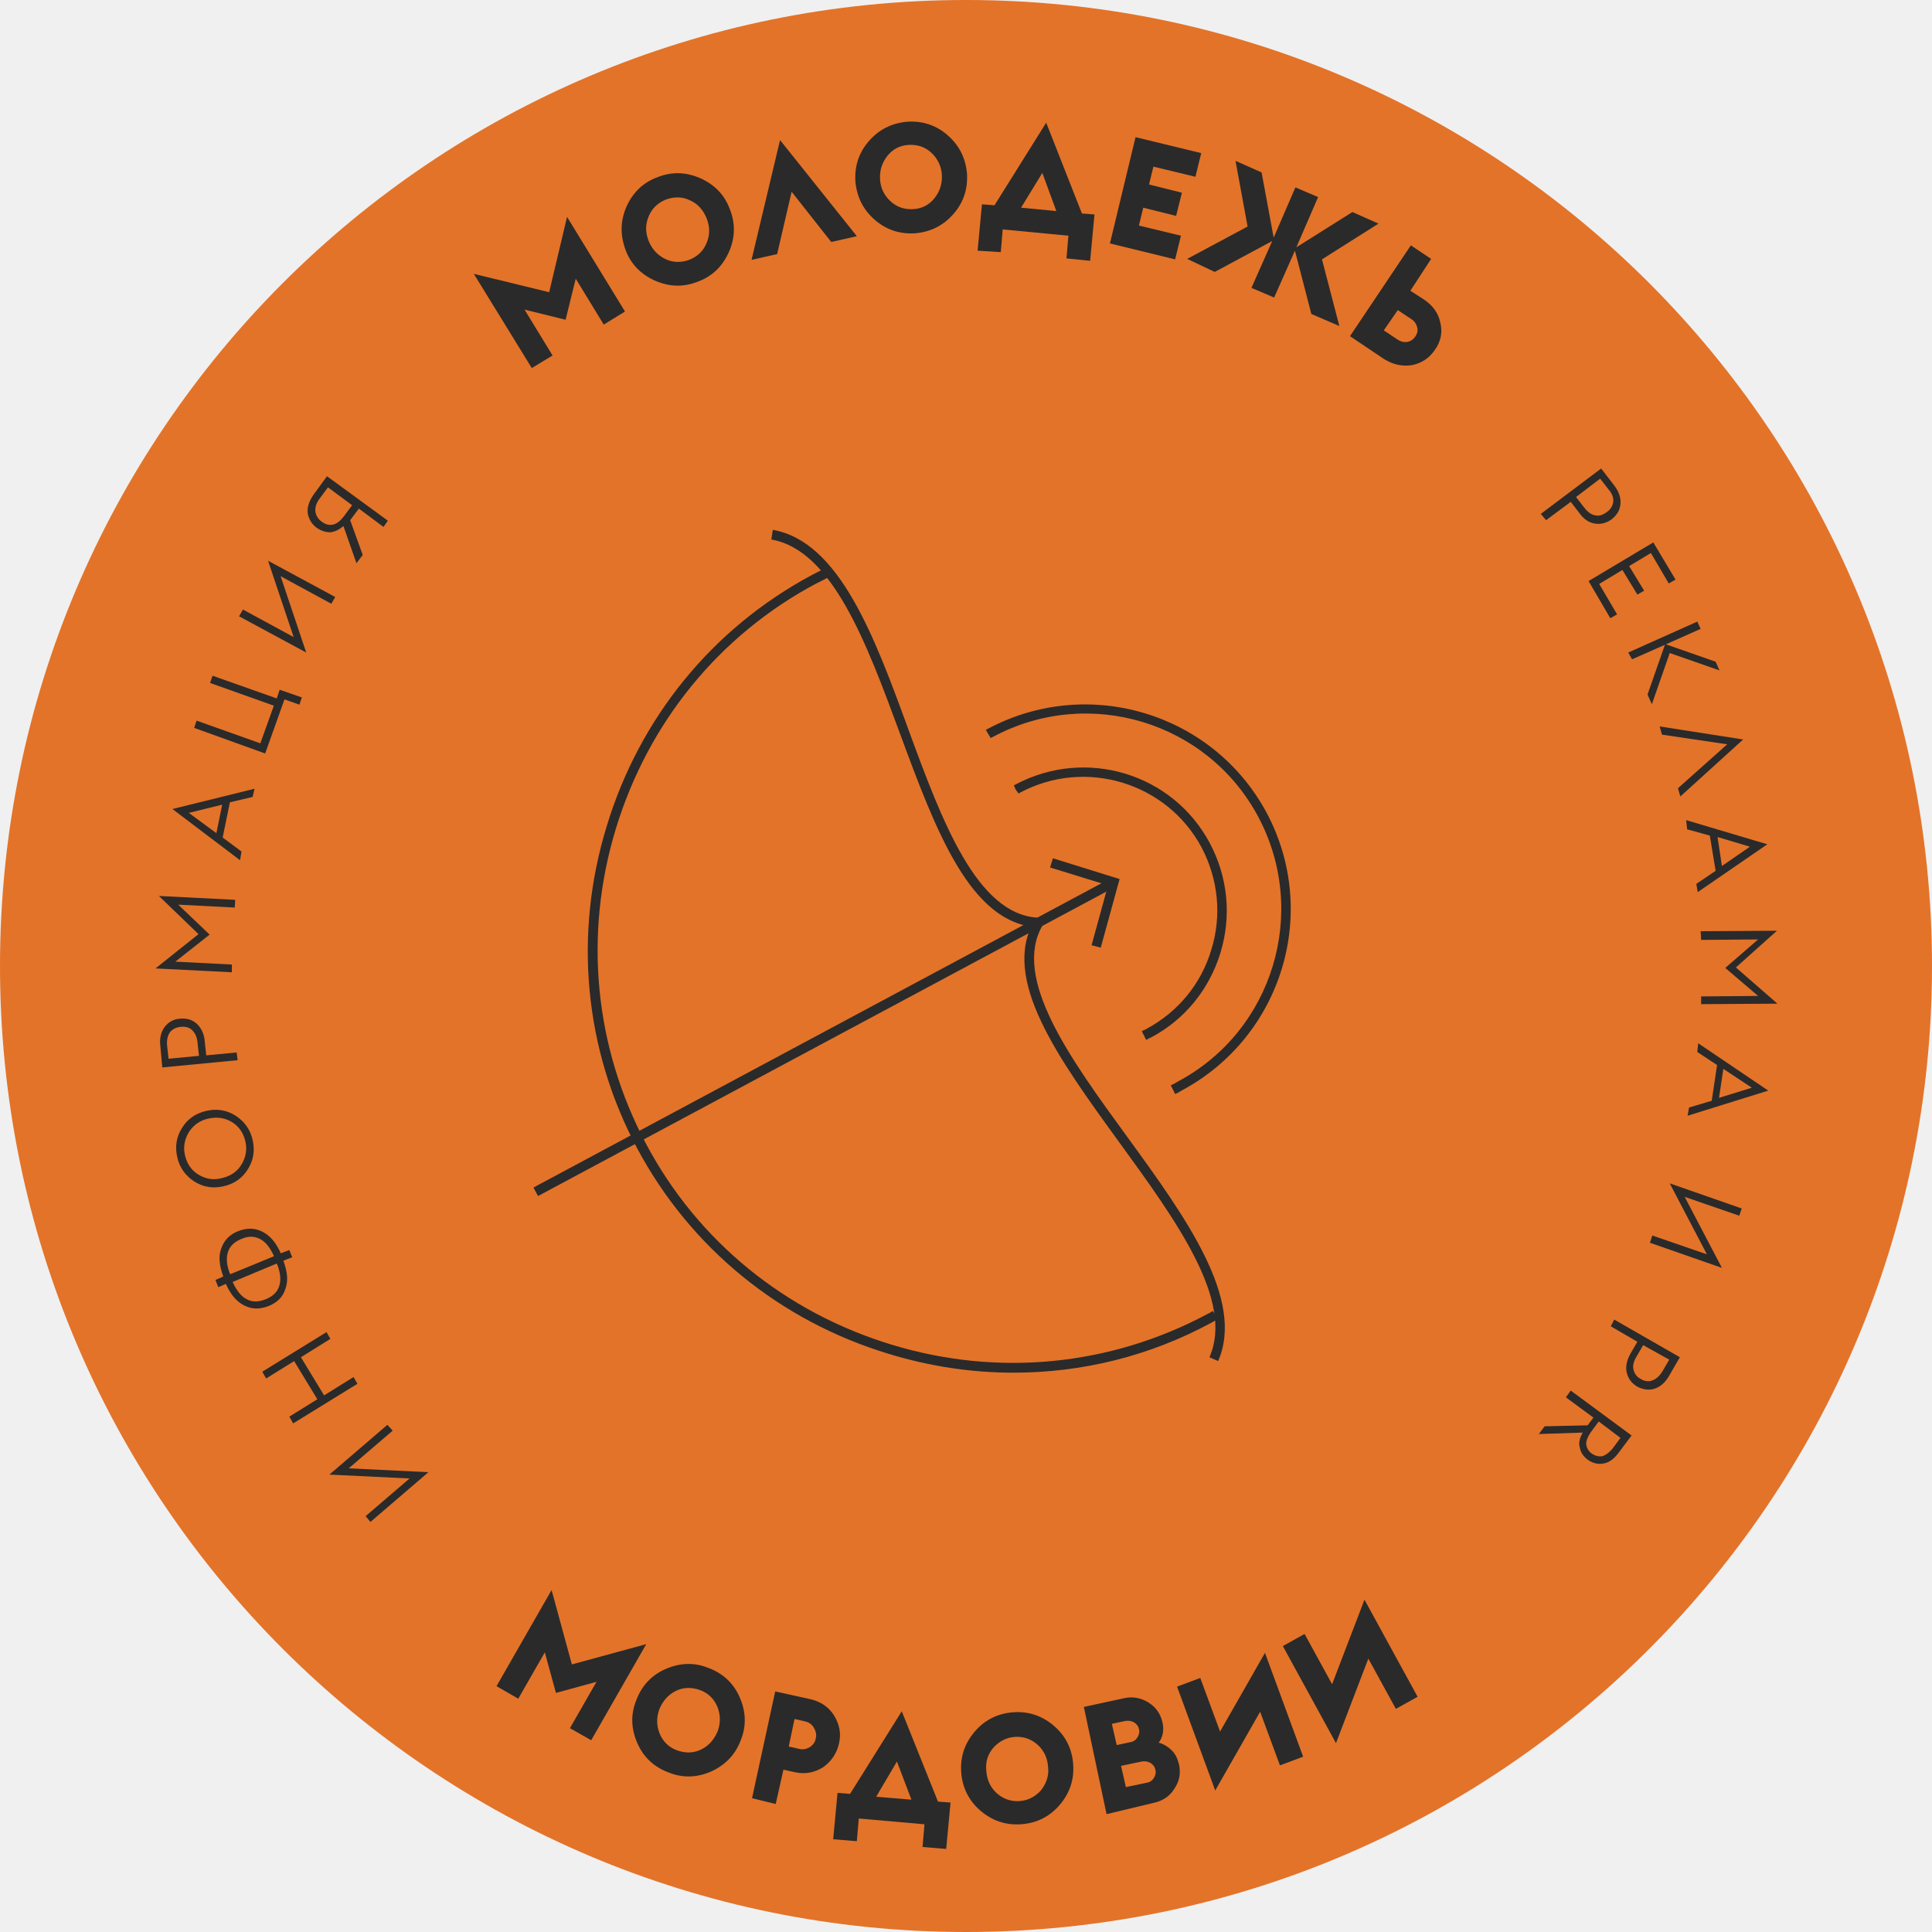
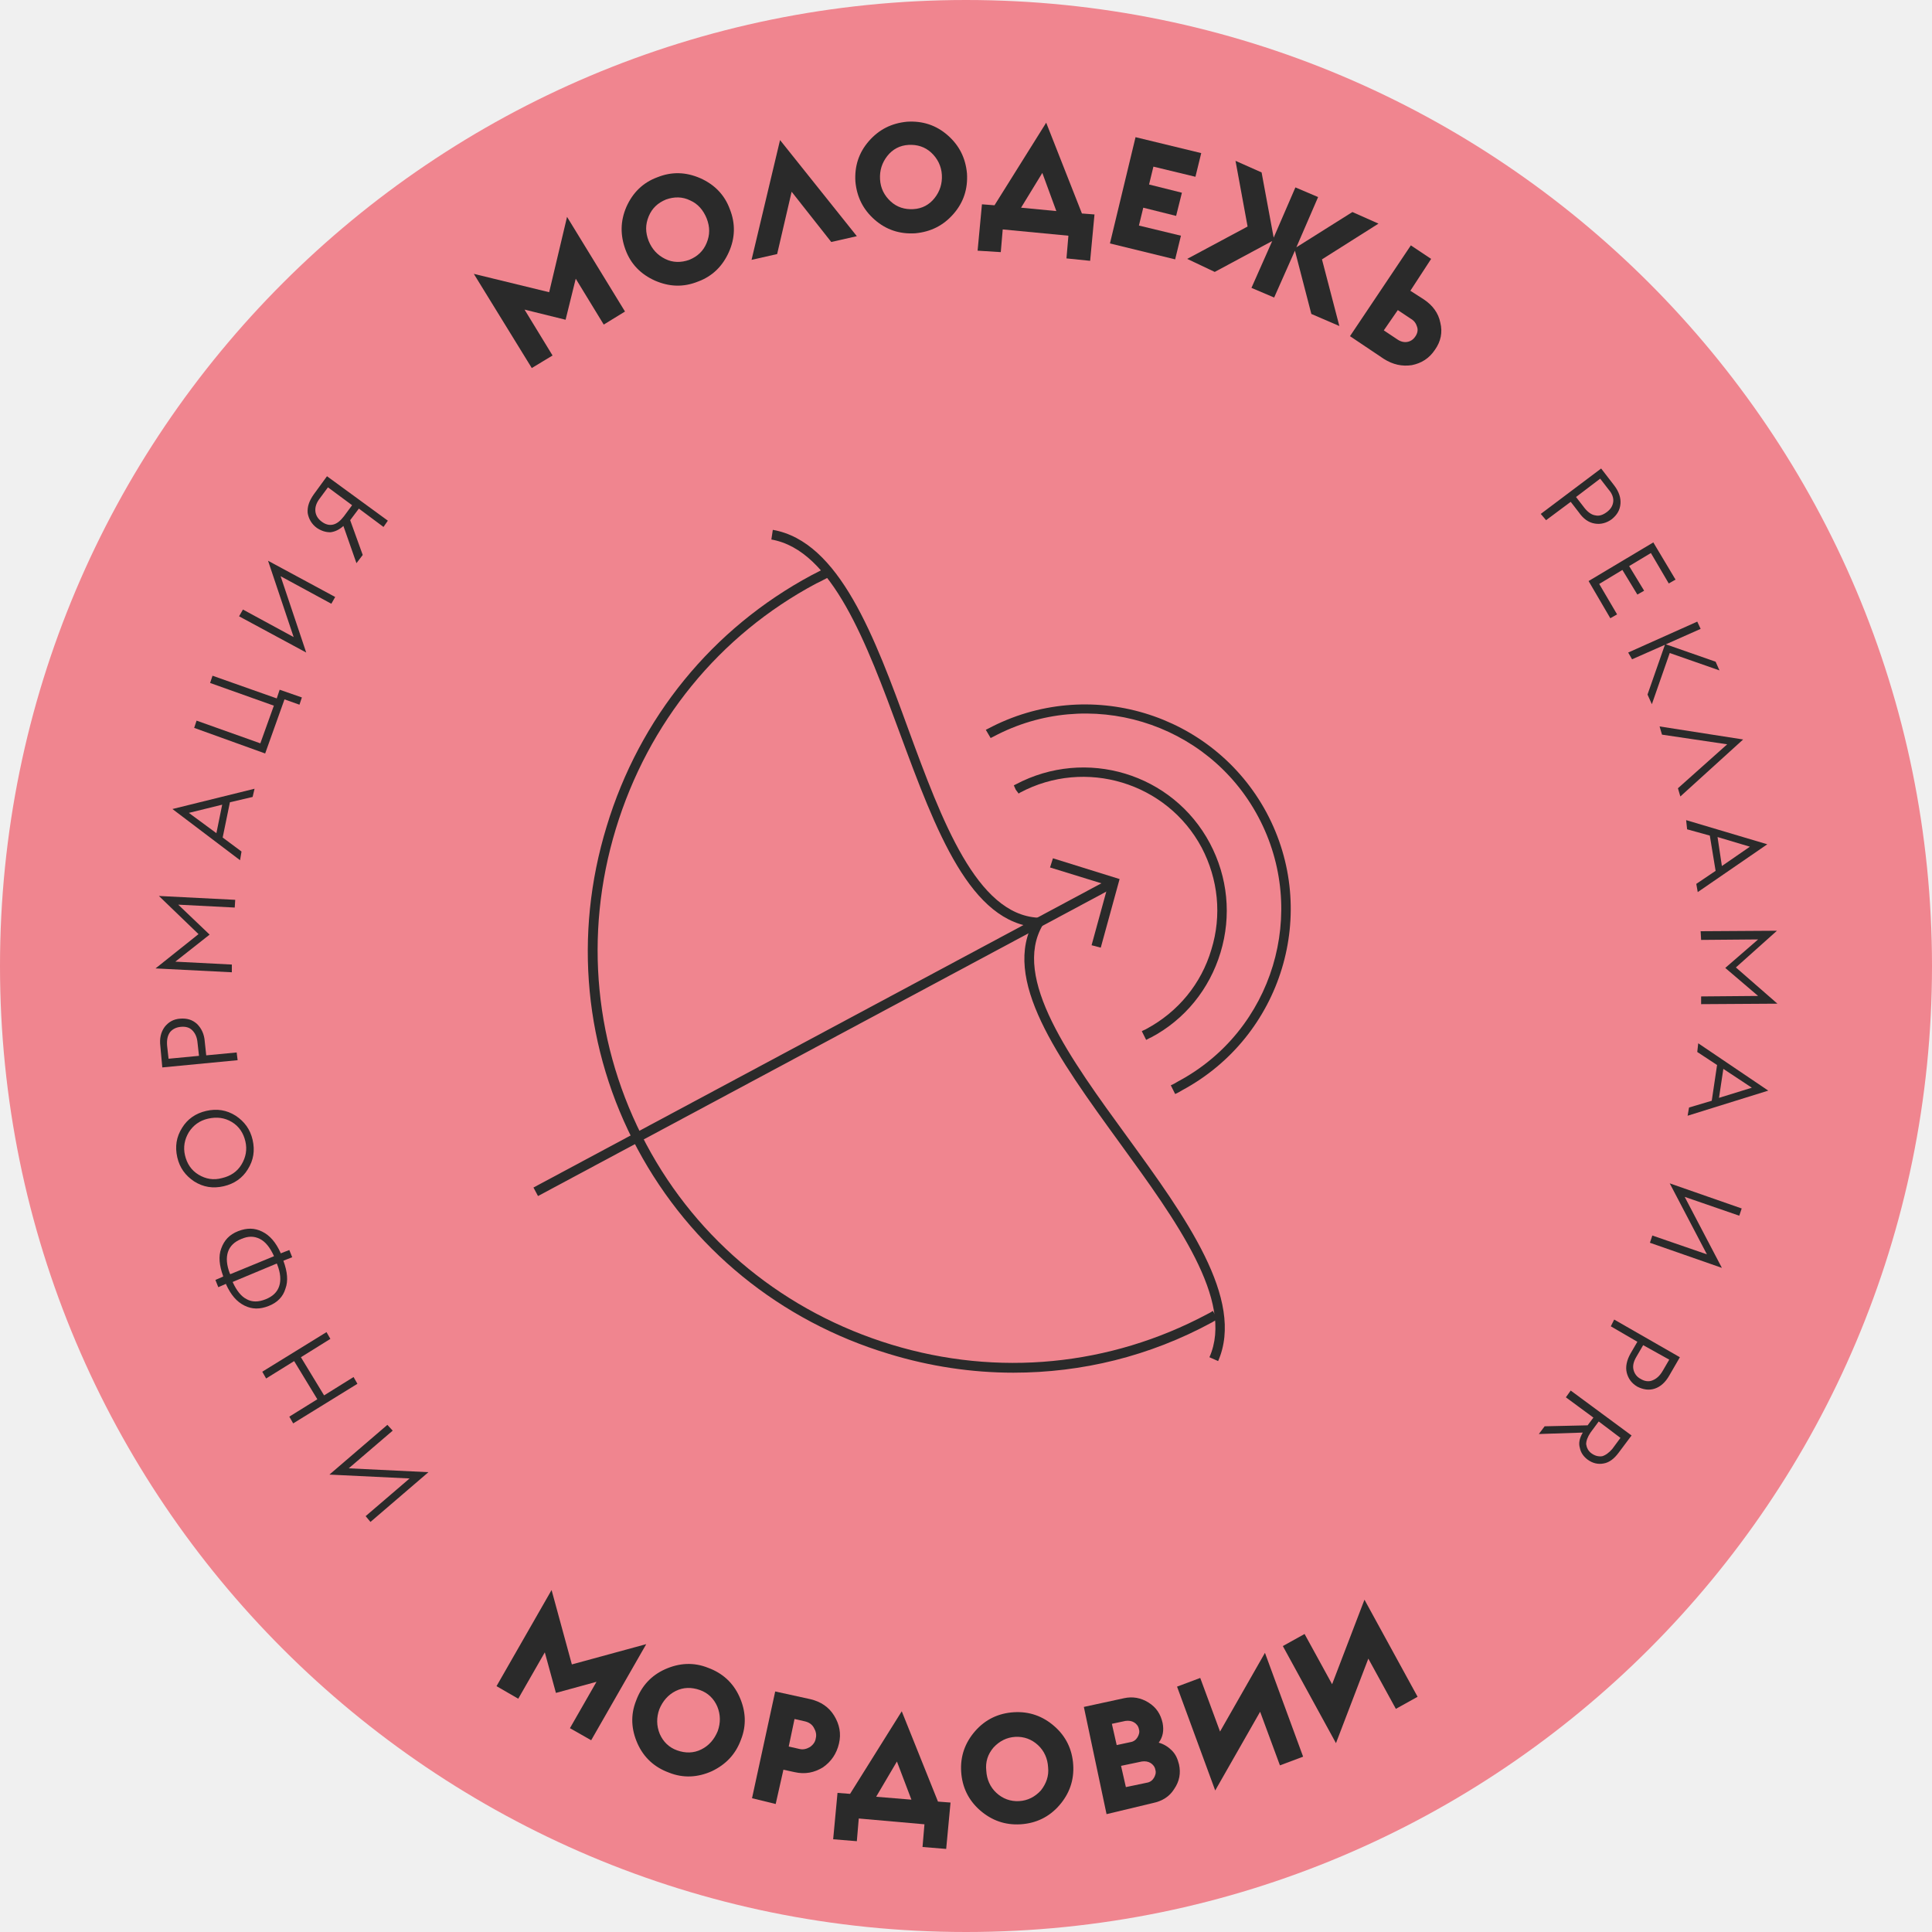
<svg xmlns="http://www.w3.org/2000/svg" width="232" height="232" viewBox="0 0 232 232" fill="none">
-   <g clip-path="url(#clip0_264_299)">
-     <path d="M116 232C180.065 232 232 180.065 232 116C232 51.935 180.065 0 116 0C51.935 0 0 51.935 0 116C0 180.065 51.935 232 116 232Z" fill="#E37329" />
+   <g clip-path="url(#clip0_372_244)">
+     <path d="M116 232C180.065 232 232 180.065 232 116C232 51.935 180.065 0 116 0C51.935 0 0 51.935 0 116C0 180.065 51.935 232 116 232Z" fill="#F0858F" />
    <path d="M63.858 44.196L56.898 32.886L65.946 35.09L68.092 26.042L75.052 37.41L72.5 38.976L69.136 33.466L67.918 38.396L62.988 37.178L66.352 42.688L63.858 44.196Z" fill="#2A2A2A" />
-     <path d="M87.522 30.276C86.768 31.958 85.55 33.176 83.81 33.814C82.07 34.51 80.388 34.452 78.648 33.698C76.966 32.944 75.748 31.726 75.11 29.986C74.472 28.246 74.472 26.564 75.226 24.824C75.98 23.142 77.198 21.924 78.938 21.286C80.678 20.59 82.36 20.648 84.1 21.402C85.782 22.156 87 23.374 87.638 25.114C88.334 26.854 88.276 28.594 87.522 30.276ZM79.866 31.088C80.794 31.552 81.78 31.552 82.766 31.204C83.752 30.798 84.448 30.16 84.854 29.174C85.26 28.188 85.26 27.26 84.854 26.216C84.448 25.23 83.81 24.476 82.882 24.07C81.954 23.606 80.968 23.606 79.982 23.954C78.996 24.36 78.3 24.998 77.894 25.984C77.488 26.97 77.488 27.898 77.894 28.942C78.3 29.928 78.938 30.624 79.866 31.088Z" fill="#2A2A2A" />
+     <path d="M87.523 30.276C86.769 31.958 85.551 33.176 83.811 33.814C82.071 34.51 80.389 34.452 78.649 33.698C76.967 32.944 75.749 31.726 75.111 29.986C74.473 28.246 74.473 26.564 75.227 24.824C75.981 23.142 77.199 21.924 78.939 21.286C80.679 20.59 82.361 20.648 84.101 21.402C85.783 22.156 87.001 23.374 87.639 25.114C88.335 26.854 88.277 28.594 87.523 30.276ZM79.867 31.088C80.795 31.552 81.781 31.552 82.767 31.204C83.753 30.798 84.449 30.16 84.855 29.174C85.261 28.188 85.261 27.26 84.855 26.216C84.449 25.23 83.811 24.476 82.883 24.07C81.955 23.606 80.969 23.606 79.983 23.954C78.997 24.36 78.301 24.998 77.895 25.984C77.489 26.97 77.489 27.898 77.895 28.942C78.301 29.928 78.939 30.624 79.867 31.088Z" fill="#2A2A2A" />
    <path d="M90.248 31.204L93.67 16.82L102.892 28.362L99.818 29.058L95.062 23.026L93.322 30.508L90.248 31.204Z" fill="#2A2A2A" />
    <path d="M114.493 25.694C113.275 27.086 111.767 27.84 109.911 28.014C108.055 28.13 106.431 27.608 105.039 26.39C103.647 25.172 102.893 23.664 102.719 21.808C102.603 19.952 103.125 18.328 104.343 16.936C105.561 15.544 107.069 14.79 108.925 14.616C110.781 14.5 112.405 15.022 113.797 16.24C115.189 17.458 115.943 18.966 116.117 20.822C116.233 22.678 115.711 24.302 114.493 25.694ZM106.953 24.186C107.707 24.882 108.635 25.172 109.679 25.114C110.723 25.056 111.593 24.592 112.231 23.78C112.869 22.968 113.159 22.04 113.101 20.996C113.043 19.952 112.579 19.024 111.825 18.328C111.071 17.632 110.143 17.342 109.099 17.4C108.055 17.458 107.185 17.922 106.547 18.734C105.909 19.546 105.619 20.474 105.677 21.518C105.735 22.62 106.199 23.49 106.953 24.186Z" fill="#2A2A2A" />
    <path d="M117.393 30.102L117.915 24.534L119.423 24.65L125.629 14.732L129.921 25.636L131.429 25.752L130.907 31.32L128.065 31.03L128.297 28.304L120.409 27.55L120.177 30.276L117.393 30.102ZM126.847 25.346L125.165 20.764L122.613 24.94L126.847 25.346Z" fill="#2A2A2A" />
-     <path d="M133.284 29.232L136.358 16.472L144.246 18.386L143.55 21.228L138.504 20.01L137.982 22.156L141.926 23.142L141.23 25.926L137.286 24.94L136.764 27.086L141.81 28.304L141.114 31.146L133.284 29.232Z" fill="#2A2A2A" />
+     <path d="M133.285 29.232L136.359 16.472L144.247 18.386L143.551 21.228L138.505 20.01L137.983 22.156L141.927 23.142L141.231 25.926L137.287 24.94L136.765 27.086L141.811 28.304L141.115 31.146L133.285 29.232Z" fill="#2A2A2A" />
    <path d="M142.564 31.088L149.814 27.202L148.364 19.314L151.496 20.706L152.946 28.536L155.556 22.504L158.282 23.664L155.672 29.696L162.4 25.462L165.532 26.854L158.746 31.146L160.834 39.15L157.47 37.7L155.498 30.102L153.004 35.728L150.278 34.568L152.772 28.942L145.87 32.654L142.564 31.088Z" fill="#2A2A2A" />
-     <path d="M169.36 34.916L170.984 35.96C172.028 36.656 172.724 37.584 172.956 38.744C173.246 39.904 173.014 41.006 172.318 41.992C171.622 43.036 170.694 43.616 169.534 43.848C168.374 44.022 167.272 43.79 166.17 43.094L162.11 40.368L169.418 29.464L171.854 31.088L169.36 34.916ZM166.17 39.672L167.736 40.716C168.142 41.006 168.548 41.122 168.954 41.064C169.36 41.006 169.708 40.774 169.94 40.426C170.23 40.02 170.288 39.614 170.172 39.266C170.056 38.86 169.824 38.512 169.418 38.28L167.852 37.236L166.17 39.672Z" fill="#2A2A2A" />
-     <path d="M59.624 202.478L66.236 190.936L68.672 199.868L77.604 197.432L70.992 208.974L68.44 207.524L71.63 201.956L66.758 203.29L65.424 198.418L62.234 203.986L59.624 202.478Z" fill="#2A2A2A" />
+     <path d="M169.361 34.916L170.985 35.96C172.029 36.656 172.725 37.584 172.957 38.744C173.247 39.904 173.015 41.006 172.319 41.992C171.623 43.036 170.695 43.616 169.535 43.848C168.375 44.022 167.273 43.79 166.171 43.094L162.111 40.368L169.419 29.464L171.855 31.088L169.361 34.916ZM166.171 39.672L167.737 40.716C168.143 41.006 168.549 41.122 168.955 41.064C169.361 41.006 169.709 40.774 169.941 40.426C170.231 40.02 170.289 39.614 170.173 39.266C170.057 38.86 169.825 38.512 169.419 38.28L167.853 37.236L166.171 39.672Z" fill="#2A2A2A" />
+     <path d="M59.623 202.478L66.235 190.936L68.671 199.868L77.603 197.432L70.991 208.974L68.439 207.524L71.629 201.956L66.757 203.29L65.423 198.418L62.233 203.986L59.623 202.478Z" fill="#2A2A2A" />
    <path d="M85.492 212.686C83.81 213.44 82.07 213.556 80.33 212.86C78.59 212.222 77.314 211.062 76.56 209.38C75.806 207.698 75.69 205.958 76.386 204.218C77.024 202.478 78.184 201.202 79.866 200.448C81.548 199.694 83.288 199.578 85.028 200.274C86.768 200.912 88.044 202.072 88.798 203.754C89.552 205.436 89.668 207.176 88.972 208.916C88.334 210.656 87.174 211.874 85.492 212.686ZM79.228 208.22C79.634 209.148 80.33 209.844 81.316 210.192C82.302 210.54 83.288 210.54 84.216 210.076C85.144 209.612 85.782 208.858 86.188 207.872C86.536 206.886 86.536 205.9 86.13 204.914C85.724 203.986 85.028 203.29 84.042 202.942C83.056 202.594 82.07 202.594 81.142 203.058C80.214 203.522 79.576 204.276 79.17 205.262C78.822 206.248 78.822 207.234 79.228 208.22Z" fill="#2A2A2A" />
-     <path d="M90.306 215.934L93.09 203.116L97.324 204.044C98.542 204.334 99.528 204.972 100.166 206.016C100.804 207.06 101.036 208.162 100.746 209.38C100.456 210.598 99.818 211.526 98.832 212.222C97.788 212.86 96.686 213.092 95.41 212.802L94.076 212.512L93.148 216.63L90.306 215.934ZM94.714 209.728L95.99 210.018C96.454 210.134 96.86 210.018 97.266 209.786C97.672 209.496 97.904 209.148 97.962 208.742C98.078 208.278 97.962 207.872 97.73 207.466C97.498 207.06 97.15 206.828 96.686 206.712L95.41 206.422L94.714 209.728Z" fill="#2A2A2A" />
-     <path d="M100.05 220.864L100.572 215.296L102.08 215.412L108.286 205.494L112.636 216.34L114.144 216.456L113.622 222.024L110.78 221.792L111.012 219.066L103.124 218.37L102.892 221.096L100.05 220.864ZM109.446 216.108L107.706 211.526L105.212 215.76L109.446 216.108Z" fill="#2A2A2A" />
-     <path d="M127.194 216.804C125.976 218.196 124.41 218.95 122.554 219.066C120.698 219.182 119.074 218.602 117.682 217.384C116.29 216.166 115.536 214.6 115.42 212.744C115.304 210.888 115.884 209.264 117.102 207.872C118.32 206.48 119.886 205.726 121.742 205.61C123.598 205.494 125.222 206.074 126.614 207.292C128.006 208.51 128.76 210.076 128.876 211.932C128.992 213.788 128.412 215.412 127.194 216.804ZM119.654 215.296C120.408 215.992 121.336 216.34 122.38 216.282C123.424 216.224 124.294 215.76 124.99 215.006C125.628 214.194 125.976 213.266 125.86 212.222C125.802 211.178 125.396 210.25 124.642 209.554C123.888 208.858 122.96 208.51 121.916 208.568C120.872 208.626 120.002 209.09 119.306 209.844C118.61 210.656 118.32 211.584 118.436 212.628C118.494 213.672 118.9 214.6 119.654 215.296Z" fill="#2A2A2A" />
+     <path d="M90.305 215.934L93.089 203.116L97.323 204.044C98.541 204.334 99.527 204.972 100.165 206.016C100.803 207.06 101.035 208.162 100.745 209.38C100.455 210.598 99.817 211.526 98.831 212.222C97.787 212.86 96.685 213.092 95.409 212.802L94.075 212.512L93.147 216.63L90.305 215.934ZM94.713 209.728L95.989 210.018C96.453 210.134 96.859 210.018 97.265 209.786C97.671 209.496 97.903 209.148 97.961 208.742C98.077 208.278 97.961 207.872 97.729 207.466C97.497 207.06 97.149 206.828 96.685 206.712L95.409 206.422L94.713 209.728Z" fill="#2A2A2A" />
+     <path d="M100.049 220.864L100.571 215.296L102.079 215.412L108.285 205.494L112.635 216.34L114.143 216.456L113.621 222.024L110.779 221.792L111.011 219.066L103.123 218.37L102.891 221.096L100.049 220.864ZM109.445 216.108L107.705 211.526L105.211 215.76L109.445 216.108Z" fill="#2A2A2A" />
+     <path d="M127.193 216.804C125.975 218.196 124.409 218.95 122.553 219.066C120.697 219.182 119.073 218.602 117.681 217.384C116.289 216.166 115.535 214.6 115.419 212.744C115.303 210.888 115.883 209.264 117.101 207.872C118.319 206.48 119.885 205.726 121.741 205.61C123.597 205.494 125.221 206.074 126.613 207.292C128.005 208.51 128.759 210.076 128.875 211.932C128.991 213.788 128.411 215.412 127.193 216.804ZM119.653 215.296C120.407 215.992 121.335 216.34 122.379 216.282C123.423 216.224 124.293 215.76 124.989 215.006C125.627 214.194 125.975 213.266 125.859 212.222C125.801 211.178 125.395 210.25 124.641 209.554C123.887 208.858 122.959 208.51 121.915 208.568C120.871 208.626 120.001 209.09 119.305 209.844C118.609 210.656 118.319 211.584 118.435 212.628C118.493 213.672 118.899 214.6 119.653 215.296Z" fill="#2A2A2A" />
    <path d="M132.878 217.848L130.152 204.972L134.966 203.928C136.01 203.696 136.996 203.87 137.924 204.45C138.852 205.03 139.374 205.842 139.606 206.886C139.78 207.756 139.664 208.568 139.142 209.264C139.78 209.438 140.302 209.786 140.708 210.192C141.172 210.656 141.404 211.178 141.578 211.874C141.81 212.918 141.636 213.904 140.998 214.832C140.418 215.76 139.548 216.282 138.446 216.514L132.878 217.848ZM134.096 209.554L135.72 209.206C136.126 209.148 136.416 208.916 136.59 208.626C136.764 208.336 136.88 207.988 136.764 207.64C136.706 207.292 136.474 207.002 136.184 206.828C135.894 206.654 135.546 206.596 135.14 206.654L133.516 207.002L134.096 209.554ZM135.198 214.6L137.692 214.078C138.098 214.02 138.388 213.788 138.562 213.498C138.736 213.208 138.852 212.86 138.736 212.512C138.678 212.164 138.446 211.874 138.156 211.7C137.866 211.526 137.518 211.468 137.112 211.526L134.618 212.048L135.198 214.6Z" fill="#2A2A2A" />
-     <path d="M145.928 215.006L141.346 202.536L144.13 201.492L146.508 207.93L151.902 198.476L156.484 210.946L153.7 211.99L151.322 205.552L145.928 215.006Z" fill="#2A2A2A" />
-     <path d="M160.428 209.322L154.048 197.664L156.658 196.214L159.964 202.246L163.85 192.096L170.23 203.754L167.62 205.204L164.314 199.172L160.428 209.322Z" fill="#2A2A2A" />
-     <path d="M51.446 176.784L44.486 182.758L43.906 182.062L49.184 177.538L39.556 177.074L46.516 171.1L47.154 171.796L41.876 176.32L51.446 176.784Z" fill="#2A2A2A" />
+     <path d="M145.926 215.006L141.344 202.536L144.128 201.492L146.506 207.93L151.9 198.476L156.482 210.946L153.698 211.99L151.32 205.552L145.926 215.006Z" fill="#2A2A2A" />
+     <path d="M160.427 209.322L154.047 197.664L156.657 196.214L159.963 202.246L163.849 192.096L170.229 203.754L167.619 205.204L164.313 199.172L160.427 209.322Z" fill="#2A2A2A" />
+     <path d="M51.447 176.784L44.487 182.758L43.907 182.062L49.185 177.538L39.557 177.074L46.517 171.1L47.155 171.796L41.877 176.32L51.447 176.784Z" fill="#2A2A2A" />
    <path d="M42.92 166.17L35.206 170.926L34.742 170.114L38.106 168.026L35.322 163.444L31.958 165.532L31.494 164.72L39.208 159.964L39.672 160.776L36.134 162.98L38.918 167.562L42.456 165.358L42.92 166.17Z" fill="#2A2A2A" />
-     <path d="M34.742 150.104L35.09 150.974L34.046 151.38V151.438C34.51 152.714 34.626 153.816 34.278 154.744C33.988 155.73 33.292 156.426 32.248 156.832C31.204 157.238 30.276 157.238 29.348 156.774C28.42 156.31 27.724 155.498 27.144 154.222V154.164L26.216 154.57L25.868 153.7L26.796 153.294V153.236C26.332 151.96 26.216 150.858 26.564 149.93C26.912 148.944 27.55 148.248 28.594 147.842C29.638 147.436 30.566 147.436 31.494 147.9C32.422 148.364 33.118 149.176 33.698 150.452V150.51L34.742 150.104ZM32.886 150.858V150.8C32.422 149.814 31.9 149.118 31.204 148.77C30.508 148.422 29.812 148.422 29 148.77C28.13 149.118 27.608 149.64 27.376 150.336C27.144 151.032 27.202 151.902 27.608 152.946L27.666 153.004L32.886 150.858ZM33.234 151.728L27.956 153.932V153.99C28.42 154.976 28.942 155.672 29.638 156.02C30.276 156.368 31.03 156.368 31.9 156.02C32.77 155.672 33.292 155.15 33.524 154.454C33.756 153.758 33.698 152.888 33.292 151.844L33.234 151.728Z" fill="#2A2A2A" />
-     <path d="M28.304 133.98C29.348 134.676 30.044 135.604 30.334 136.88C30.624 138.156 30.45 139.316 29.754 140.418C29.116 141.462 28.13 142.158 26.854 142.448C25.578 142.738 24.418 142.564 23.316 141.868C22.272 141.172 21.576 140.244 21.286 138.968C20.996 137.692 21.17 136.532 21.866 135.43C22.504 134.386 23.49 133.69 24.766 133.4C26.042 133.11 27.202 133.284 28.304 133.98ZM29 139.838C29.522 138.968 29.696 138.04 29.464 137.054C29.232 136.068 28.71 135.256 27.84 134.734C26.97 134.212 26.042 134.096 24.998 134.328C23.954 134.56 23.2 135.14 22.678 135.952C22.156 136.822 21.982 137.75 22.214 138.736C22.446 139.722 22.968 140.534 23.838 141.056C24.708 141.578 25.636 141.752 26.68 141.462C27.666 141.23 28.478 140.708 29 139.838Z" fill="#2A2A2A" />
+     <path d="M34.741 150.104L35.089 150.974L34.045 151.38V151.438C34.509 152.714 34.625 153.816 34.277 154.744C33.987 155.73 33.291 156.426 32.247 156.832C31.203 157.238 30.275 157.238 29.347 156.774C28.419 156.31 27.723 155.498 27.143 154.222V154.164L26.215 154.57L25.867 153.7L26.795 153.294V153.236C26.331 151.96 26.215 150.858 26.563 149.93C26.911 148.944 27.549 148.248 28.593 147.842C29.637 147.436 30.565 147.436 31.493 147.9C32.421 148.364 33.117 149.176 33.697 150.452V150.51L34.741 150.104ZM32.885 150.858V150.8C32.421 149.814 31.899 149.118 31.203 148.77C30.507 148.422 29.811 148.422 28.999 148.77C28.129 149.118 27.607 149.64 27.375 150.336C27.143 151.032 27.201 151.902 27.607 152.946L27.665 153.004L32.885 150.858ZM33.233 151.728L27.955 153.932V153.99C28.419 154.976 28.941 155.672 29.637 156.02C30.275 156.368 31.029 156.368 31.899 156.02C32.769 155.672 33.291 155.15 33.523 154.454C33.755 153.758 33.697 152.888 33.291 151.844L33.233 151.728Z" fill="#2A2A2A" />
+     <path d="M28.305 133.98C29.349 134.676 30.045 135.604 30.335 136.88C30.625 138.156 30.451 139.316 29.755 140.418C29.117 141.462 28.131 142.158 26.855 142.448C25.579 142.738 24.419 142.564 23.317 141.868C22.273 141.172 21.577 140.244 21.287 138.968C20.997 137.692 21.171 136.532 21.867 135.43C22.505 134.386 23.491 133.69 24.767 133.4C26.043 133.11 27.203 133.284 28.305 133.98ZM29.001 139.838C29.523 138.968 29.697 138.04 29.465 137.054C29.233 136.068 28.711 135.256 27.841 134.734C26.971 134.212 26.043 134.096 24.999 134.328C23.955 134.56 23.201 135.14 22.679 135.952C22.157 136.822 21.983 137.75 22.215 138.736C22.447 139.722 22.969 140.534 23.839 141.056C24.709 141.578 25.637 141.752 26.681 141.462C27.667 141.23 28.479 140.708 29.001 139.838Z" fill="#2A2A2A" />
    <path d="M28.535 127.31L19.488 128.18L19.256 125.628C19.14 124.7 19.314 123.946 19.777 123.308C20.241 122.728 20.822 122.38 21.634 122.322C22.445 122.264 23.084 122.438 23.663 122.96C24.186 123.482 24.534 124.178 24.591 125.106L24.765 126.73L28.419 126.382L28.535 127.31ZM23.895 126.788L23.721 125.222C23.663 124.526 23.431 124.062 23.084 123.714C22.735 123.366 22.271 123.25 21.692 123.308C21.111 123.366 20.706 123.598 20.416 123.946C20.125 124.352 20.009 124.874 20.067 125.57L20.241 127.136L23.895 126.788Z" fill="#2A2A2A" />
    <path d="M27.84 116.754L18.676 116.29L23.838 112.172L19.082 107.59L28.246 108.054L28.188 108.982L21.402 108.634L25.172 112.23L21.054 115.478L27.84 115.826V116.754Z" fill="#2A2A2A" />
-     <path d="M28.826 103.298L20.706 97.15L30.566 94.714L30.334 95.7L27.608 96.338L26.738 100.572L29 102.254L28.826 103.298ZM25.984 100.05L26.68 96.628L22.678 97.614L25.984 100.05Z" fill="#2A2A2A" />
-     <path d="M33.233 83.868L33.581 82.824L36.249 83.752L35.959 84.622L34.161 83.984L31.841 90.48L23.315 87.406L23.605 86.536L31.261 89.262L32.885 84.738L25.229 82.012L25.519 81.142L33.233 83.868Z" fill="#2A2A2A" />
-     <path d="M36.772 78.358L28.71 74.008L29.174 73.196L35.264 76.502L32.19 67.338L40.252 71.688L39.788 72.5L33.698 69.194L36.772 78.358Z" fill="#2A2A2A" />
+     <path d="M28.827 103.298L20.707 97.15L30.567 94.714L30.335 95.7L27.609 96.338L26.739 100.572L29.001 102.254L28.827 103.298ZM25.985 100.05L26.681 96.628L22.679 97.614L25.985 100.05Z" fill="#2A2A2A" />
+     <path d="M33.234 83.868L33.582 82.824L36.25 83.752L35.96 84.622L34.162 83.984L31.842 90.48L23.316 87.406L23.606 86.536L31.262 89.262L32.886 84.738L25.23 82.012L25.52 81.142L33.234 83.868Z" fill="#2A2A2A" />
+     <path d="M36.771 78.358L28.709 74.008L29.173 73.196L35.263 76.502L32.189 67.338L40.251 71.688L39.787 72.5L33.697 69.194L36.771 78.358Z" fill="#2A2A2A" />
    <path d="M42.804 67.628L41.238 63.162C40.716 63.626 40.194 63.858 39.672 63.916C39.092 63.916 38.57 63.742 38.048 63.394C37.41 62.93 37.062 62.292 36.946 61.596C36.888 60.842 37.12 60.146 37.7 59.334L39.266 57.188L46.574 62.524L46.052 63.278L43.094 61.074L42.05 62.466L43.558 66.642L42.804 67.628ZM41.296 62.002L42.282 60.668L39.382 58.522L38.396 59.856C37.99 60.378 37.816 60.9 37.874 61.422C37.932 61.886 38.164 62.292 38.628 62.64C39.092 62.988 39.556 63.104 40.02 62.988C40.484 62.872 40.89 62.524 41.296 62.002Z" fill="#2A2A2A" />
-     <path d="M185.021 61.712L192.271 56.26L193.837 58.29C194.417 59.044 194.649 59.798 194.591 60.494C194.533 61.248 194.185 61.828 193.547 62.35C192.909 62.814 192.213 62.988 191.517 62.872C190.763 62.756 190.125 62.292 189.603 61.538L188.617 60.262L185.659 62.466L185.021 61.712ZM189.255 59.682L190.241 60.958C190.647 61.48 191.111 61.828 191.575 61.886C192.039 62.002 192.503 61.828 192.967 61.48C193.431 61.132 193.663 60.726 193.721 60.262C193.779 59.798 193.605 59.276 193.141 58.754L192.155 57.478L189.255 59.682Z" fill="#2A2A2A" />
+     <path d="M185.02 61.712L192.27 56.26L193.836 58.29C194.416 59.044 194.648 59.798 194.59 60.494C194.532 61.248 194.184 61.828 193.546 62.35C192.908 62.814 192.212 62.988 191.516 62.872C190.762 62.756 190.124 62.292 189.602 61.538L188.616 60.262L185.658 62.466L185.02 61.712ZM189.254 59.682L190.24 60.958C190.646 61.48 191.11 61.828 191.574 61.886C192.038 62.002 192.502 61.828 192.966 61.48C193.43 61.132 193.662 60.726 193.72 60.262C193.778 59.798 193.604 59.276 193.14 58.754L192.154 57.478L189.254 59.682Z" fill="#2A2A2A" />
    <path d="M190.762 69.774L198.534 65.134L201.202 69.6L200.39 70.064L198.244 66.41L195.634 67.976L197.432 70.934L196.62 71.398L194.822 68.44L192.038 70.122L194.184 73.776L193.372 74.24L190.762 69.774Z" fill="#2A2A2A" />
-     <path d="M195.519 78.358L203.813 74.646L204.219 75.516L200.043 77.372L206.017 79.46L206.481 80.504L200.507 78.416L198.361 84.564L197.839 83.404L199.927 77.43L195.983 79.17L195.519 78.358Z" fill="#2A2A2A" />
-     <path d="M199.288 87.232L209.322 88.798L201.782 95.642L201.492 94.656L207.408 89.378L199.578 88.218L199.288 87.232Z" fill="#2A2A2A" />
-     <path d="M202.479 98.484L212.223 101.384L203.871 107.126L203.697 106.14L206.017 104.574L205.321 100.34L202.595 99.586L202.479 98.484ZM206.249 100.514L206.771 103.994L210.135 101.674L206.249 100.514Z" fill="#2A2A2A" />
-     <path d="M204.218 111.824L213.382 111.766L208.452 116.174L213.44 120.524L204.276 120.582V119.654L211.12 119.596L207.176 116.232L211.12 112.81L204.276 112.868L204.218 111.824Z" fill="#2A2A2A" />
+     <path d="M195.518 78.358L203.812 74.646L204.218 75.516L200.042 77.372L206.016 79.46L206.48 80.504L200.506 78.416L198.36 84.564L197.838 83.404L199.926 77.43L195.982 79.17L195.518 78.358Z" fill="#2A2A2A" />
+     <path d="M199.287 87.232L209.321 88.798L201.781 95.642L201.491 94.656L207.407 89.378L199.577 88.218L199.287 87.232Z" fill="#2A2A2A" />
+     <path d="M202.477 98.484L212.221 101.384L203.869 107.126L203.695 106.14L206.015 104.574L205.319 100.34L202.593 99.586L202.477 98.484ZM206.247 100.514L206.769 103.994L210.133 101.674L206.247 100.514Z" fill="#2A2A2A" />
+     <path d="M204.217 111.824L213.381 111.766L208.451 116.174L213.439 120.524L204.275 120.582V119.654L211.119 119.596L207.175 116.232L211.119 112.81L204.275 112.868L204.217 111.824Z" fill="#2A2A2A" />
    <path d="M203.928 125.28L212.338 130.964L202.652 133.98L202.826 132.994L205.552 132.182L206.19 127.89L203.812 126.324L203.928 125.28ZM206.944 128.354L206.422 131.834L210.366 130.616L206.944 128.354Z" fill="#2A2A2A" />
-     <path d="M200.506 142.1L209.148 145.116L208.858 145.986L202.304 143.724L206.77 152.25L198.128 149.234L198.418 148.364L204.972 150.626L200.506 142.1Z" fill="#2A2A2A" />
+     <path d="M200.505 142.1L209.147 145.116L208.857 145.986L202.303 143.724L206.769 152.25L198.127 149.234L198.417 148.364L204.971 150.626L200.505 142.1Z" fill="#2A2A2A" />
    <path d="M193.836 158.456L201.724 162.98L200.448 165.184C199.984 165.996 199.404 166.518 198.708 166.75C198.012 166.982 197.316 166.866 196.62 166.518C195.924 166.112 195.518 165.532 195.344 164.836C195.17 164.14 195.344 163.328 195.808 162.516L196.62 161.124L193.43 159.268L193.836 158.456ZM197.316 161.53L196.504 162.922C196.156 163.502 196.04 164.024 196.156 164.488C196.272 164.952 196.562 165.358 197.026 165.59C197.49 165.88 198.012 165.938 198.418 165.764C198.882 165.59 199.288 165.242 199.636 164.662L200.448 163.27L197.316 161.53Z" fill="#2A2A2A" />
-     <path d="M188.616 166.982L195.924 172.376L194.358 174.464C193.836 175.16 193.256 175.624 192.56 175.74C191.922 175.856 191.284 175.74 190.646 175.276C190.182 174.928 189.834 174.464 189.718 173.884C189.544 173.304 189.66 172.724 190.066 172.028L184.788 172.202L185.484 171.274L190.646 171.158L191.342 170.23L188.036 167.794L188.616 166.982ZM191.98 170.694L190.994 172.028C190.646 172.55 190.472 173.014 190.472 173.42C190.53 173.826 190.704 174.232 191.11 174.522C191.516 174.812 191.922 174.928 192.386 174.87C192.792 174.754 193.198 174.464 193.604 174L194.59 172.666L191.98 170.694Z" fill="#2A2A2A" />
-     <path d="M121.684 164.836C116.696 164.836 111.65 164.082 106.72 162.574C93.67 158.63 82.94 149.872 76.56 137.982C70.18 126.092 68.846 112.288 72.848 99.238C76.792 86.188 85.55 75.458 97.44 69.078C98.078 68.73 98.716 68.44 99.354 68.092L99.876 69.136C99.238 69.426 98.658 69.774 98.02 70.064C86.362 76.27 77.836 86.768 73.95 99.528C70.064 112.288 71.398 125.744 77.604 137.402C83.81 149.06 94.308 157.586 107.068 161.472C119.828 165.358 133.284 164.024 144.942 157.818C145.174 157.702 145.406 157.586 145.638 157.412L146.218 158.398C145.986 158.514 145.754 158.688 145.522 158.804C138.04 162.864 129.92 164.836 121.684 164.836Z" fill="#2A2A2A" />
-     <path d="M141.114 131.37L140.592 130.326C140.882 130.21 141.172 130.036 141.462 129.862C152.888 123.772 157.18 109.504 151.09 98.078C145 86.652 130.732 82.36 119.306 88.45L118.958 88.624L118.378 87.638L118.61 87.522C130.674 81.084 145.638 85.608 152.076 97.556C158.514 109.562 153.932 124.468 141.984 130.906C141.694 131.08 141.404 131.254 141.114 131.37Z" fill="#2A2A2A" />
+     <path d="M188.615 166.982L195.923 172.376L194.357 174.464C193.835 175.16 193.255 175.624 192.559 175.74C191.921 175.856 191.283 175.74 190.645 175.276C190.181 174.928 189.833 174.464 189.717 173.884C189.543 173.304 189.659 172.724 190.065 172.028L184.787 172.202L185.483 171.274L190.645 171.158L191.341 170.23L188.035 167.794L188.615 166.982ZM191.979 170.694L190.993 172.028C190.645 172.55 190.471 173.014 190.471 173.42C190.529 173.826 190.703 174.232 191.109 174.522C191.515 174.812 191.921 174.928 192.385 174.87C192.791 174.754 193.197 174.464 193.603 174L194.589 172.666L191.979 170.694Z" fill="#2A2A2A" />
+     <path d="M121.685 164.836C116.697 164.836 111.651 164.082 106.721 162.574C93.671 158.63 82.941 149.872 76.561 137.982C70.181 126.092 68.847 112.288 72.849 99.238C76.793 86.188 85.551 75.458 97.441 69.078C98.079 68.73 98.717 68.44 99.355 68.092L99.877 69.136C99.239 69.426 98.659 69.774 98.021 70.064C86.363 76.27 77.837 86.768 73.951 99.528C70.065 112.288 71.399 125.744 77.605 137.402C83.811 149.06 94.309 157.586 107.069 161.472C119.829 165.358 133.285 164.024 144.943 157.818C145.175 157.702 145.407 157.586 145.639 157.412L146.219 158.398C145.987 158.514 145.755 158.688 145.523 158.804C138.041 162.864 129.921 164.836 121.685 164.836Z" fill="#2A2A2A" />
+     <path d="M141.115 131.37L140.593 130.326C140.883 130.21 141.173 130.036 141.463 129.862C152.889 123.772 157.181 109.504 151.091 98.078C145.001 86.652 130.733 82.36 119.307 88.45L118.959 88.624L118.379 87.638L118.611 87.522C130.675 81.084 145.639 85.608 152.077 97.556C158.515 109.562 153.933 124.468 141.985 130.906C141.695 131.08 141.405 131.254 141.115 131.37Z" fill="#2A2A2A" />
    <path d="M137.634 124.874L137.112 123.83C137.286 123.714 137.518 123.656 137.692 123.54C141.462 121.51 144.246 118.146 145.464 114.028C146.74 109.91 146.276 105.56 144.304 101.79C140.128 93.96 130.326 91.002 122.496 95.178L122.322 95.294L121.974 94.83L121.742 94.308L121.974 94.192C130.384 89.726 140.824 92.858 145.29 101.268C147.436 105.328 147.9 109.968 146.566 114.376C145.232 118.784 142.274 122.438 138.214 124.584C138.04 124.642 137.866 124.758 137.634 124.874Z" fill="#2A2A2A" />
-     <path d="M124.642 111.36C116.522 110.896 112.404 99.818 108.054 88.044C104.052 77.198 99.934 66.062 92.626 64.786L92.8 63.626C100.804 65.018 105.038 76.502 109.098 87.638C113.1 98.542 117.276 109.794 124.642 110.2V111.36Z" fill="#2A2A2A" />
+     <path d="M124.643 111.36C116.523 110.896 112.405 99.818 108.055 88.044C104.053 77.198 99.935 66.062 92.627 64.786L92.801 63.626C100.805 65.018 105.039 76.502 109.099 87.638C113.101 98.542 117.277 109.794 124.643 110.2V111.36Z" fill="#2A2A2A" />
    <path d="M146.276 163.444L145.232 162.98C148.248 156.194 141.23 146.566 134.444 137.228C127.078 127.078 120.118 117.508 124.236 110.49L125.222 111.07C121.452 117.45 128.528 127.136 135.372 136.532C142.332 146.102 149.524 156.02 146.276 163.444Z" fill="#2A2A2A" />
    <path d="M133.08 105.629L64.059 142.602L64.606 143.624L133.628 106.651L133.08 105.629Z" fill="#2A2A2A" />
    <path d="M132.182 113.796L131.08 113.506L133.052 106.314L126.092 104.168L126.44 103.066L134.444 105.56L132.182 113.796Z" fill="#2A2A2A" />
  </g>
  <defs>
-     <clipPath id="clip0_264_299">
+     <clipPath id="clip0_372_244">
      <rect width="232" height="232" fill="white" />
    </clipPath>
  </defs>
</svg>
